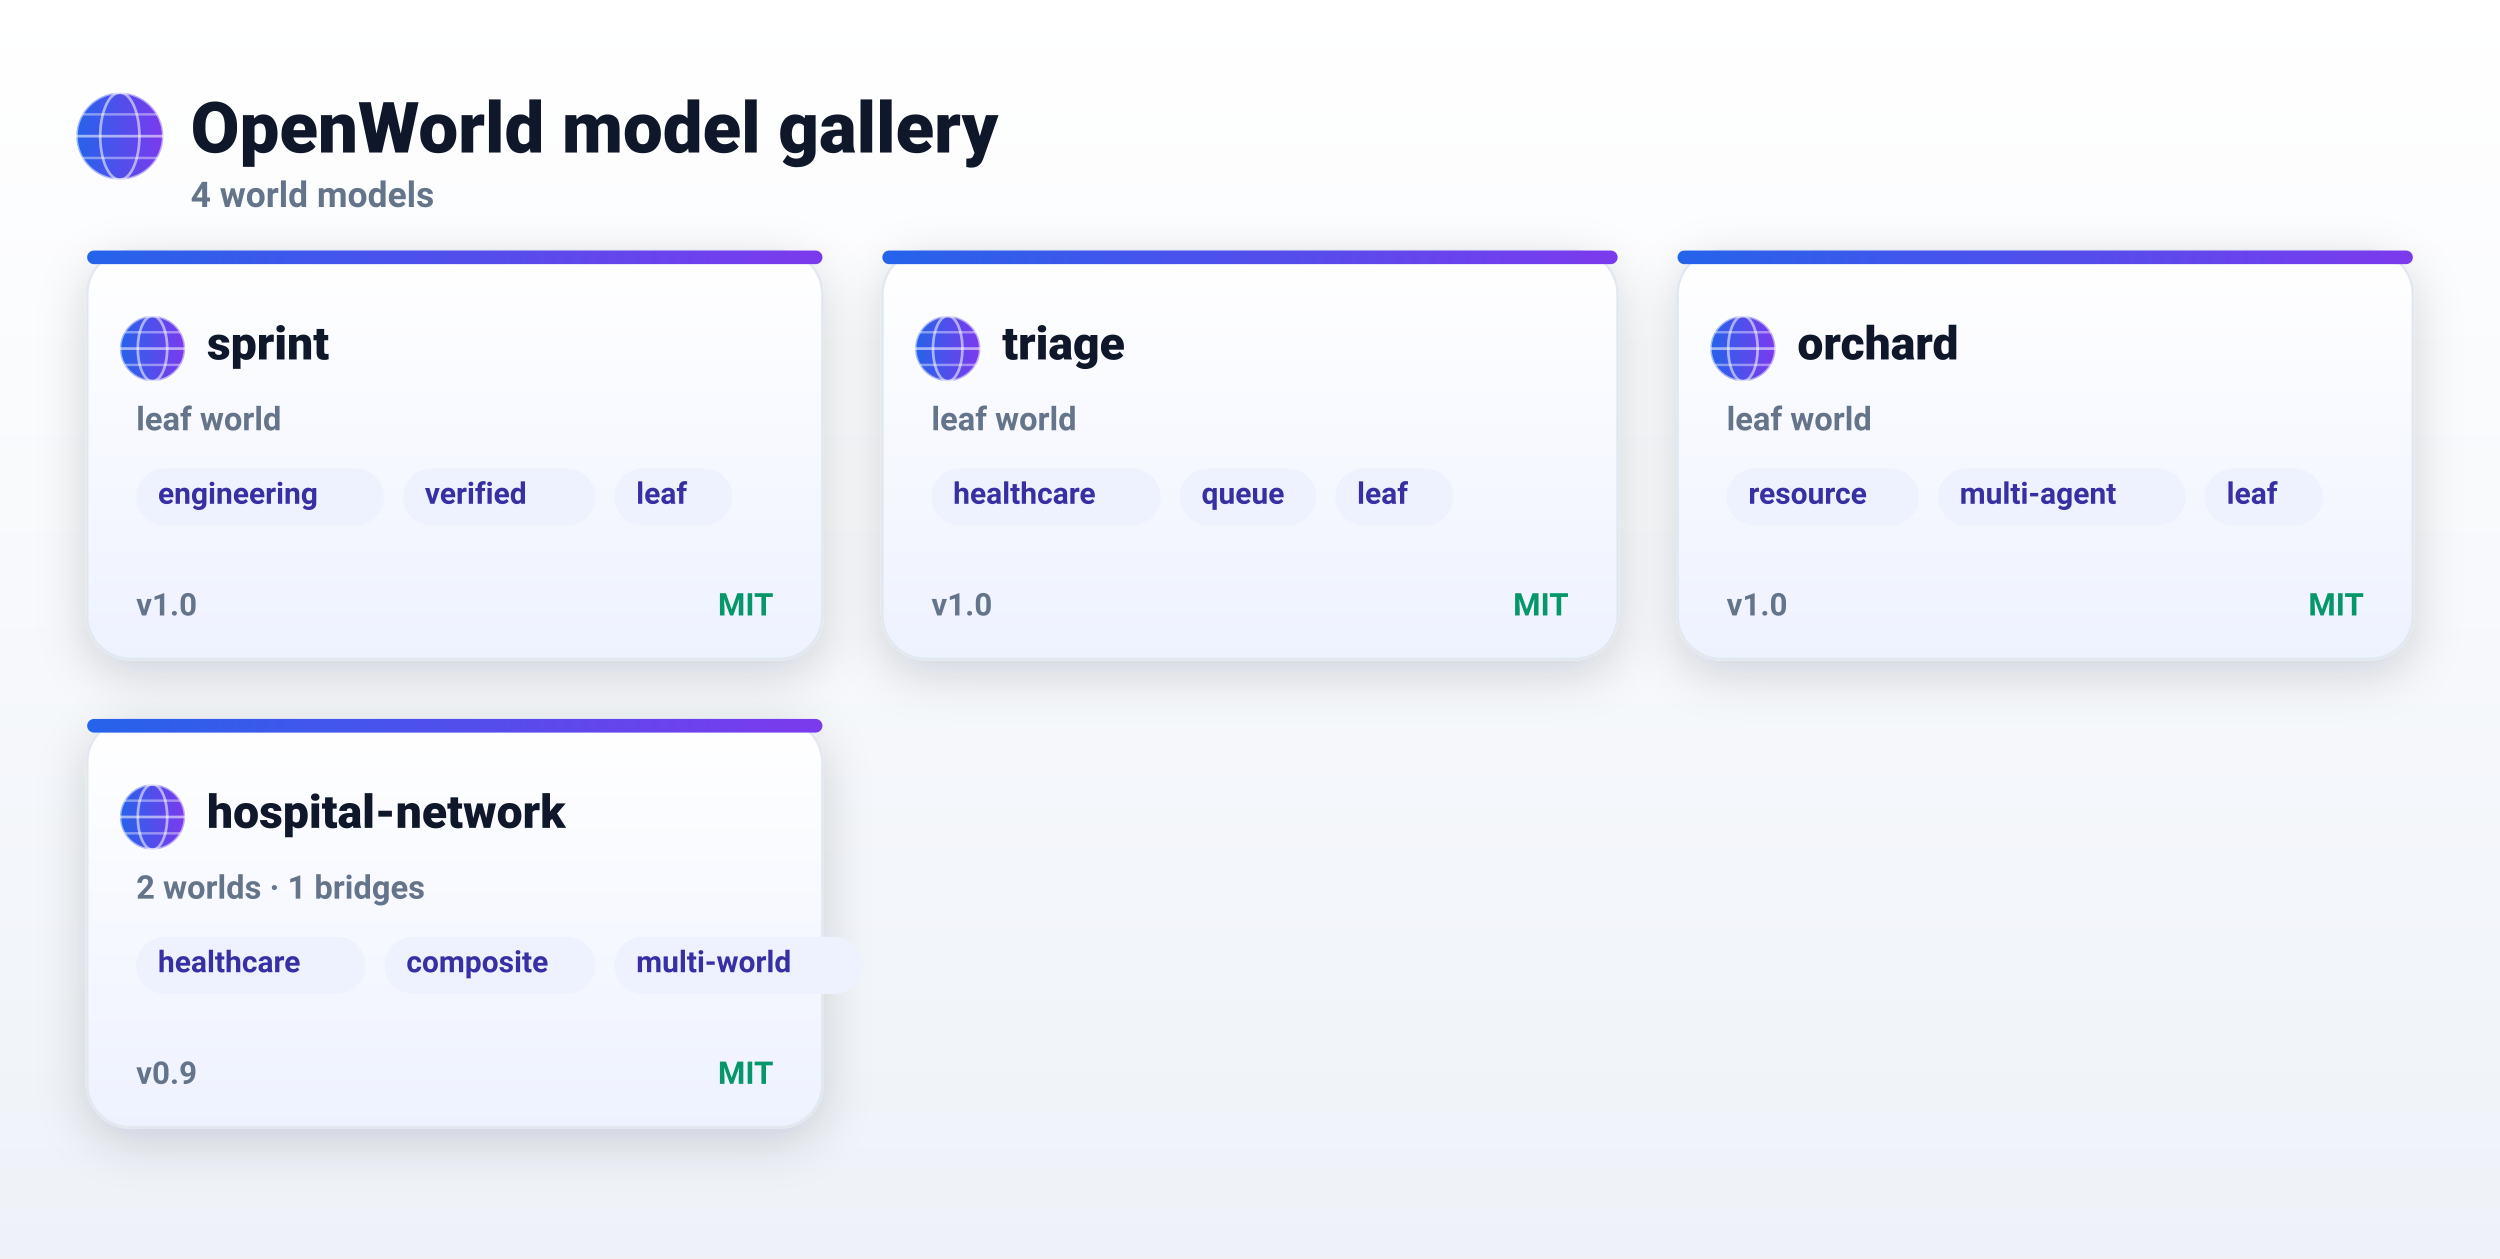
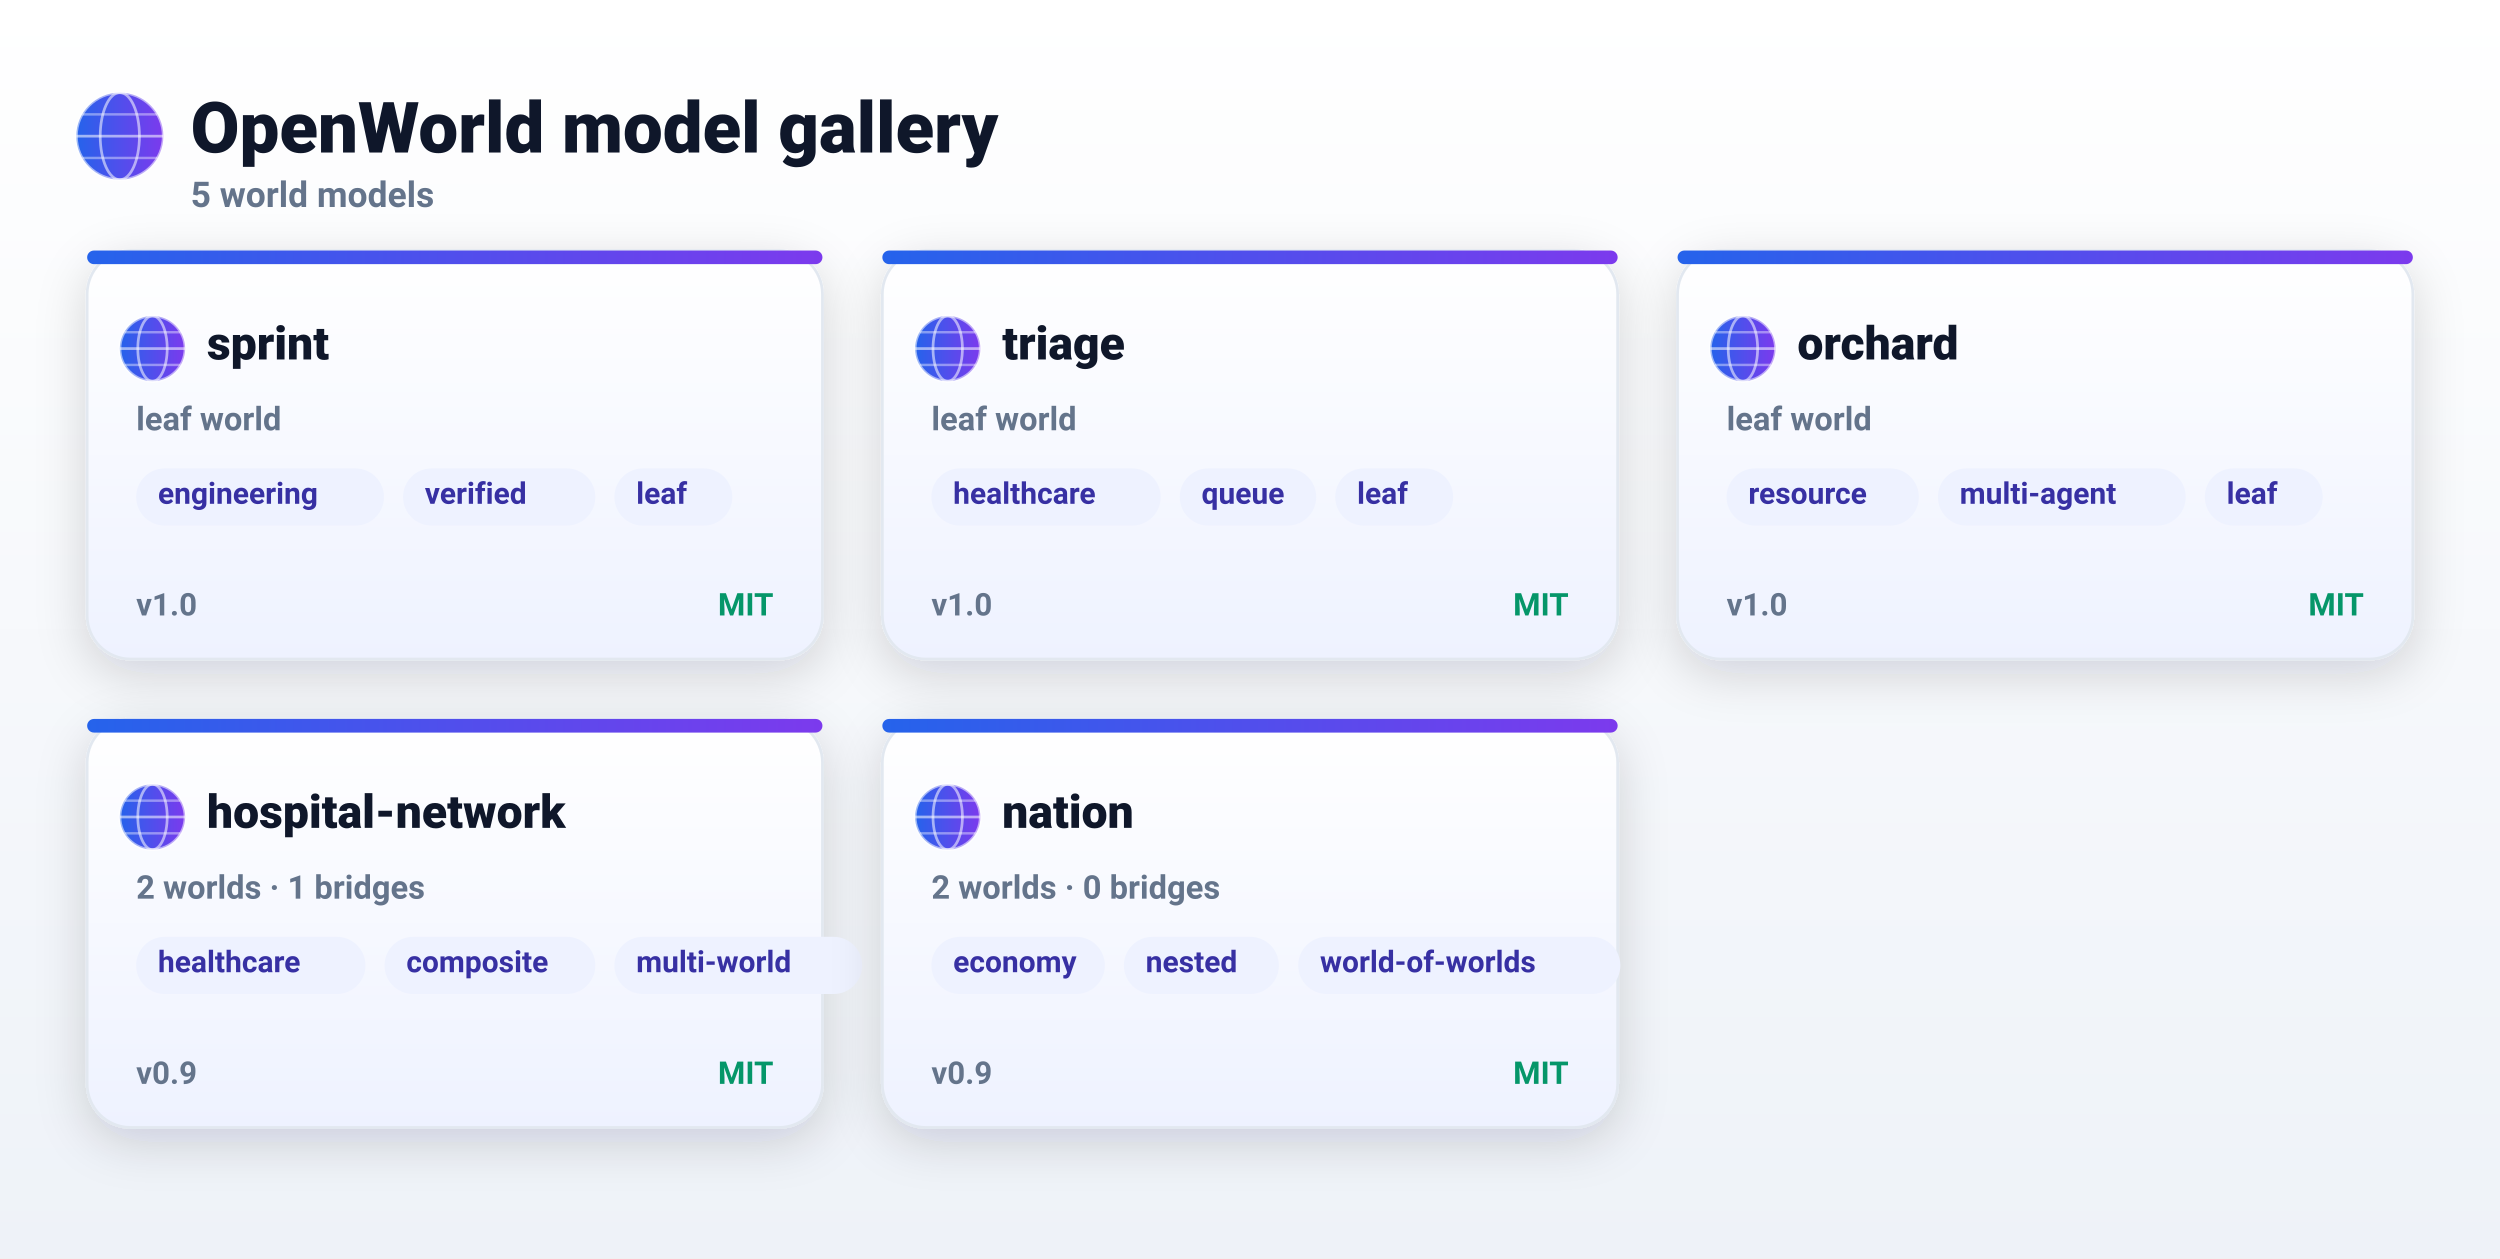
<svg xmlns="http://www.w3.org/2000/svg" viewBox="0 0 918 462" width="918" height="462" font-family="-apple-system,BlinkMacSystemFont,Segoe UI,Roboto,Helvetica,Arial,sans-serif">
  <defs>
    <linearGradient id="gbg" x1="0" y1="0" x2="0" y2="1">
      <stop offset="0" stop-color="#ffffff" />
      <stop offset="1" stop-color="#eef2f8" />
    </linearGradient>
    <linearGradient id="gnode" x1="0" y1="0" x2="0" y2="1">
      <stop offset="0" stop-color="#ffffff" />
      <stop offset="1" stop-color="#eef2ff" />
    </linearGradient>
    <linearGradient id="gacc" x1="0" y1="0" x2="1" y2="0">
      <stop offset="0" stop-color="#2563eb" />
      <stop offset="1" stop-color="#7c3aed" />
    </linearGradient>
    <linearGradient id="garea" x1="0" y1="0" x2="0" y2="1">
      <stop offset="0" stop-color="#2563eb" stop-opacity="0.34" />
      <stop offset="1" stop-color="#2563eb" stop-opacity="0" />
    </linearGradient>
    <filter id="sh" x="-30%" y="-30%" width="160%" height="160%">
      <feDropShadow dx="0" dy="5" stdDeviation="9" flood-color="#0f172a" flood-opacity="0.16" />
    </filter>
    <filter id="shsoft" x="-40%" y="-40%" width="180%" height="180%">
      <feDropShadow dx="0" dy="10" stdDeviation="22" flood-color="#0f172a" flood-opacity="0.16" />
    </filter>
    <marker id="arr" markerWidth="9" markerHeight="9" refX="6.5" refY="3" orient="auto">
      <path d="M0,0 L6.5,3 L0,6 Z" fill="#2563eb" />
    </marker>
+     <marker id="arrUp" markerWidth="9" markerHeight="9" refX="3" refY="6.2" orient="auto">
+       <path d="M0,6.2 L3,0 L6,6.2 Z" fill="#7c3aed" />
+     </marker>
+     <pattern id="grid" width="24" height="24" patternUnits="userSpaceOnUse">
+       <path d="M24 0 H0 V24" fill="none" stroke="#9fb3d1" stroke-width="0.6" opacity="0.35" />
+     </pattern>
+     <pattern id="gridFine" width="6" height="6" patternUnits="userSpaceOnUse">
+       <circle cx="0.7" cy="0.7" r="0.7" fill="#9fb3d1" opacity="0.18" />
+     </pattern>
+     <filter id="glow" x="-60%" y="-60%" width="220%" height="220%">
+       <feGaussianBlur stdDeviation="2.4" result="b" />
+       <feMerge>
+         <feMergeNode in="b" />
+         <feMergeNode in="SourceGraphic" />
+       </feMerge>
+     </filter>
  </defs>
  <rect x="0" y="0" width="918" height="462" fill="url(#gbg)" />
  <g transform="translate(44.0,50.0)">
    <circle r="16" fill="url(#gacc)" />
    <circle r="16" fill="none" stroke="#ffffff" stroke-opacity="0.55" stroke-width="1.1" />
    <ellipse rx="7.2" ry="16" fill="none" stroke="#ffffff" stroke-opacity="0.55" stroke-width="1" />
    <line x1="-16" y1="0" x2="16" y2="0" stroke="#ffffff" stroke-opacity="0.55" stroke-width="1" />
    <line x1="-13.8" y1="-8.0" x2="13.8" y2="-8.0" stroke="#ffffff" stroke-opacity="0.4" stroke-width="0.9" />
    <line x1="-13.8" y1="8.0" x2="13.8" y2="8.0" stroke="#ffffff" stroke-opacity="0.4" stroke-width="0.9" />
  </g>
  <text x="70.0" y="56.0" font-size="26" font-weight="800" fill="#0f172a">OpenWorld model gallery</text>
-   <text x="70.0" y="76.0" font-size="13" font-weight="600" fill="#64748b">4 world models</text>
+   <text x="70.0" y="76.0" font-size="13" font-weight="600" fill="#64748b">5 world models</text>
  <a href="sprint.svg">
    <g filter="url(#sh)">
      <rect x="32" y="92" width="270" height="150" rx="16" fill="url(#gnode)" stroke="#e2e8f0" stroke-width="1" />
    </g>
    <rect x="32" y="92" width="270" height="5" rx="2.5" fill="url(#gacc)" />
    <g transform="translate(56.0,128.0)">
      <circle r="12" fill="url(#gacc)" />
      <circle r="12" fill="none" stroke="#ffffff" stroke-opacity="0.55" stroke-width="1.1" />
      <ellipse rx="5.4" ry="12" fill="none" stroke="#ffffff" stroke-opacity="0.55" stroke-width="1" />
      <line x1="-12" y1="0" x2="12" y2="0" stroke="#ffffff" stroke-opacity="0.55" stroke-width="1" />
      <line x1="-10.3" y1="-6.0" x2="10.3" y2="-6.0" stroke="#ffffff" stroke-opacity="0.4" stroke-width="0.9" />
      <line x1="-10.3" y1="6.0" x2="10.3" y2="6.0" stroke="#ffffff" stroke-opacity="0.4" stroke-width="0.9" />
    </g>
    <text x="76.0" y="132.0" font-size="17" font-weight="800" fill="#0f172a">sprint</text>
    <text x="50.0" y="158.0" font-size="12" font-weight="600" fill="#64748b">leaf world</text>
    <rect x="50.0" y="172.0" width="91.0" height="21" rx="10.5" fill="#eef2ff" />
    <text x="58.0" y="185.0" font-size="11" font-weight="600" fill="#3730a3">engineering</text>
    <rect x="148.0" y="172.0" width="70.6" height="21" rx="10.5" fill="#eef2ff" />
    <text x="156.0" y="185.0" font-size="11" font-weight="600" fill="#3730a3">verified</text>
    <rect x="225.6" y="172.0" width="43.3" height="21" rx="10.5" fill="#eef2ff" />
    <text x="233.6" y="185.0" font-size="11" font-weight="600" fill="#3730a3">leaf</text>
    <text x="50.0" y="226.0" font-size="11.5" font-weight="700" fill="#64748b">v1.0</text>
    <text x="284.0" y="226.0" font-size="11.5" font-weight="700" fill="#059669" text-anchor="end">MIT</text>
  </a>
  <a href="triage.svg">
    <g filter="url(#sh)">
      <rect x="324" y="92" width="270" height="150" rx="16" fill="url(#gnode)" stroke="#e2e8f0" stroke-width="1" />
    </g>
    <rect x="324" y="92" width="270" height="5" rx="2.5" fill="url(#gacc)" />
    <g transform="translate(348.0,128.0)">
      <circle r="12" fill="url(#gacc)" />
      <circle r="12" fill="none" stroke="#ffffff" stroke-opacity="0.55" stroke-width="1.1" />
      <ellipse rx="5.4" ry="12" fill="none" stroke="#ffffff" stroke-opacity="0.55" stroke-width="1" />
      <line x1="-12" y1="0" x2="12" y2="0" stroke="#ffffff" stroke-opacity="0.55" stroke-width="1" />
      <line x1="-10.3" y1="-6.0" x2="10.3" y2="-6.0" stroke="#ffffff" stroke-opacity="0.4" stroke-width="0.9" />
      <line x1="-10.3" y1="6.0" x2="10.3" y2="6.0" stroke="#ffffff" stroke-opacity="0.4" stroke-width="0.9" />
    </g>
    <text x="368.0" y="132.0" font-size="17" font-weight="800" fill="#0f172a">triage</text>
    <text x="342.0" y="158.0" font-size="12" font-weight="600" fill="#64748b">leaf world</text>
    <rect x="342.0" y="172.0" width="84.2" height="21" rx="10.5" fill="#eef2ff" />
    <text x="350.0" y="185.0" font-size="11" font-weight="600" fill="#3730a3">healthcare</text>
    <rect x="433.2" y="172.0" width="50.1" height="21" rx="10.5" fill="#eef2ff" />
    <text x="441.2" y="185.0" font-size="11" font-weight="600" fill="#3730a3">queue</text>
    <rect x="490.3" y="172.0" width="43.3" height="21" rx="10.5" fill="#eef2ff" />
    <text x="498.3" y="185.0" font-size="11" font-weight="600" fill="#3730a3">leaf</text>
    <text x="342.0" y="226.0" font-size="11.5" font-weight="700" fill="#64748b">v1.0</text>
    <text x="576.0" y="226.0" font-size="11.5" font-weight="700" fill="#059669" text-anchor="end">MIT</text>
  </a>
  <a href="orchard.svg">
    <g filter="url(#sh)">
      <rect x="616" y="92" width="270" height="150" rx="16" fill="url(#gnode)" stroke="#e2e8f0" stroke-width="1" />
    </g>
    <rect x="616" y="92" width="270" height="5" rx="2.5" fill="url(#gacc)" />
    <g transform="translate(640.0,128.0)">
      <circle r="12" fill="url(#gacc)" />
      <circle r="12" fill="none" stroke="#ffffff" stroke-opacity="0.55" stroke-width="1.1" />
      <ellipse rx="5.4" ry="12" fill="none" stroke="#ffffff" stroke-opacity="0.55" stroke-width="1" />
      <line x1="-12" y1="0" x2="12" y2="0" stroke="#ffffff" stroke-opacity="0.55" stroke-width="1" />
      <line x1="-10.3" y1="-6.0" x2="10.3" y2="-6.0" stroke="#ffffff" stroke-opacity="0.4" stroke-width="0.9" />
      <line x1="-10.3" y1="6.0" x2="10.3" y2="6.0" stroke="#ffffff" stroke-opacity="0.4" stroke-width="0.9" />
    </g>
    <text x="660.0" y="132.0" font-size="17" font-weight="800" fill="#0f172a">orchard</text>
    <text x="634.0" y="158.0" font-size="12" font-weight="600" fill="#64748b">leaf world</text>
    <rect x="634.0" y="172.0" width="70.6" height="21" rx="10.5" fill="#eef2ff" />
    <text x="642.0" y="185.0" font-size="11" font-weight="600" fill="#3730a3">resource</text>
    <rect x="711.6" y="172.0" width="91.0" height="21" rx="10.5" fill="#eef2ff" />
    <text x="719.6" y="185.0" font-size="11" font-weight="600" fill="#3730a3">multi-agent</text>
    <rect x="809.6" y="172.0" width="43.3" height="21" rx="10.5" fill="#eef2ff" />
    <text x="817.6" y="185.0" font-size="11" font-weight="600" fill="#3730a3">leaf</text>
    <text x="634.0" y="226.0" font-size="11.5" font-weight="700" fill="#64748b">v1.0</text>
    <text x="868.0" y="226.0" font-size="11.5" font-weight="700" fill="#059669" text-anchor="end">MIT</text>
  </a>
  <a href="hospital-network.svg">
    <g filter="url(#sh)">
      <rect x="32" y="264" width="270" height="150" rx="16" fill="url(#gnode)" stroke="#e2e8f0" stroke-width="1" />
    </g>
    <rect x="32" y="264" width="270" height="5" rx="2.5" fill="url(#gacc)" />
    <g transform="translate(56.0,300.0)">
      <circle r="12" fill="url(#gacc)" />
      <circle r="12" fill="none" stroke="#ffffff" stroke-opacity="0.55" stroke-width="1.1" />
      <ellipse rx="5.4" ry="12" fill="none" stroke="#ffffff" stroke-opacity="0.55" stroke-width="1" />
      <line x1="-12" y1="0" x2="12" y2="0" stroke="#ffffff" stroke-opacity="0.55" stroke-width="1" />
      <line x1="-10.3" y1="-6.0" x2="10.3" y2="-6.0" stroke="#ffffff" stroke-opacity="0.4" stroke-width="0.9" />
      <line x1="-10.3" y1="6.0" x2="10.3" y2="6.0" stroke="#ffffff" stroke-opacity="0.4" stroke-width="0.9" />
    </g>
    <text x="76.0" y="304.0" font-size="17" font-weight="800" fill="#0f172a">hospital-network</text>
    <text x="50.0" y="330.0" font-size="12" font-weight="600" fill="#64748b">2 worlds · 1 bridges</text>
    <rect x="50.0" y="344.0" width="84.2" height="21" rx="10.5" fill="#eef2ff" />
    <text x="58.0" y="357.0" font-size="11" font-weight="600" fill="#3730a3">healthcare</text>
    <rect x="141.2" y="344.0" width="77.4" height="21" rx="10.5" fill="#eef2ff" />
    <text x="149.2" y="357.0" font-size="11" font-weight="600" fill="#3730a3">composite</text>
    <rect x="225.6" y="344.0" width="91.0" height="21" rx="10.5" fill="#eef2ff" />
    <text x="233.6" y="357.0" font-size="11" font-weight="600" fill="#3730a3">multi-world</text>
    <text x="50.0" y="398.0" font-size="11.5" font-weight="700" fill="#64748b">v0.9</text>
    <text x="284.0" y="398.0" font-size="11.5" font-weight="700" fill="#059669" text-anchor="end">MIT</text>
  </a>
+   <a href="nation.svg">
+     <g filter="url(#sh)">
+       <rect x="324" y="264" width="270" height="150" rx="16" fill="url(#gnode)" stroke="#e2e8f0" stroke-width="1" />
+     </g>
+     <rect x="324" y="264" width="270" height="5" rx="2.5" fill="url(#gacc)" />
+     <g transform="translate(348.0,300.0)">
+       <circle r="12" fill="url(#gacc)" />
+       <circle r="12" fill="none" stroke="#ffffff" stroke-opacity="0.55" stroke-width="1.1" />
+       <ellipse rx="5.4" ry="12" fill="none" stroke="#ffffff" stroke-opacity="0.55" stroke-width="1" />
+       <line x1="-12" y1="0" x2="12" y2="0" stroke="#ffffff" stroke-opacity="0.55" stroke-width="1" />
+       <line x1="-10.3" y1="-6.0" x2="10.3" y2="-6.0" stroke="#ffffff" stroke-opacity="0.4" stroke-width="0.9" />
+       <line x1="-10.3" y1="6.0" x2="10.3" y2="6.0" stroke="#ffffff" stroke-opacity="0.4" stroke-width="0.9" />
+     </g>
+     <text x="368.0" y="304.0" font-size="17" font-weight="800" fill="#0f172a">nation</text>
+     <text x="342.0" y="330.0" font-size="12" font-weight="600" fill="#64748b">2 worlds · 0 bridges</text>
+     <rect x="342.0" y="344.0" width="63.7" height="21" rx="10.5" fill="#eef2ff" />
+     <text x="350.0" y="357.0" font-size="11" font-weight="600" fill="#3730a3">economy</text>
+     <rect x="412.7" y="344.0" width="56.9" height="21" rx="10.5" fill="#eef2ff" />
+     <text x="420.7" y="357.0" font-size="11" font-weight="600" fill="#3730a3">nested</text>
+     <rect x="476.7" y="344.0" width="118.3" height="21" rx="10.5" fill="#eef2ff" />
+     <text x="484.7" y="357.0" font-size="11" font-weight="600" fill="#3730a3">world-of-worlds</text>
+     <text x="342.0" y="398.0" font-size="11.5" font-weight="700" fill="#64748b">v0.9</text>
+     <text x="576.0" y="398.0" font-size="11.5" font-weight="700" fill="#059669" text-anchor="end">MIT</text>
+   </a>
</svg>
